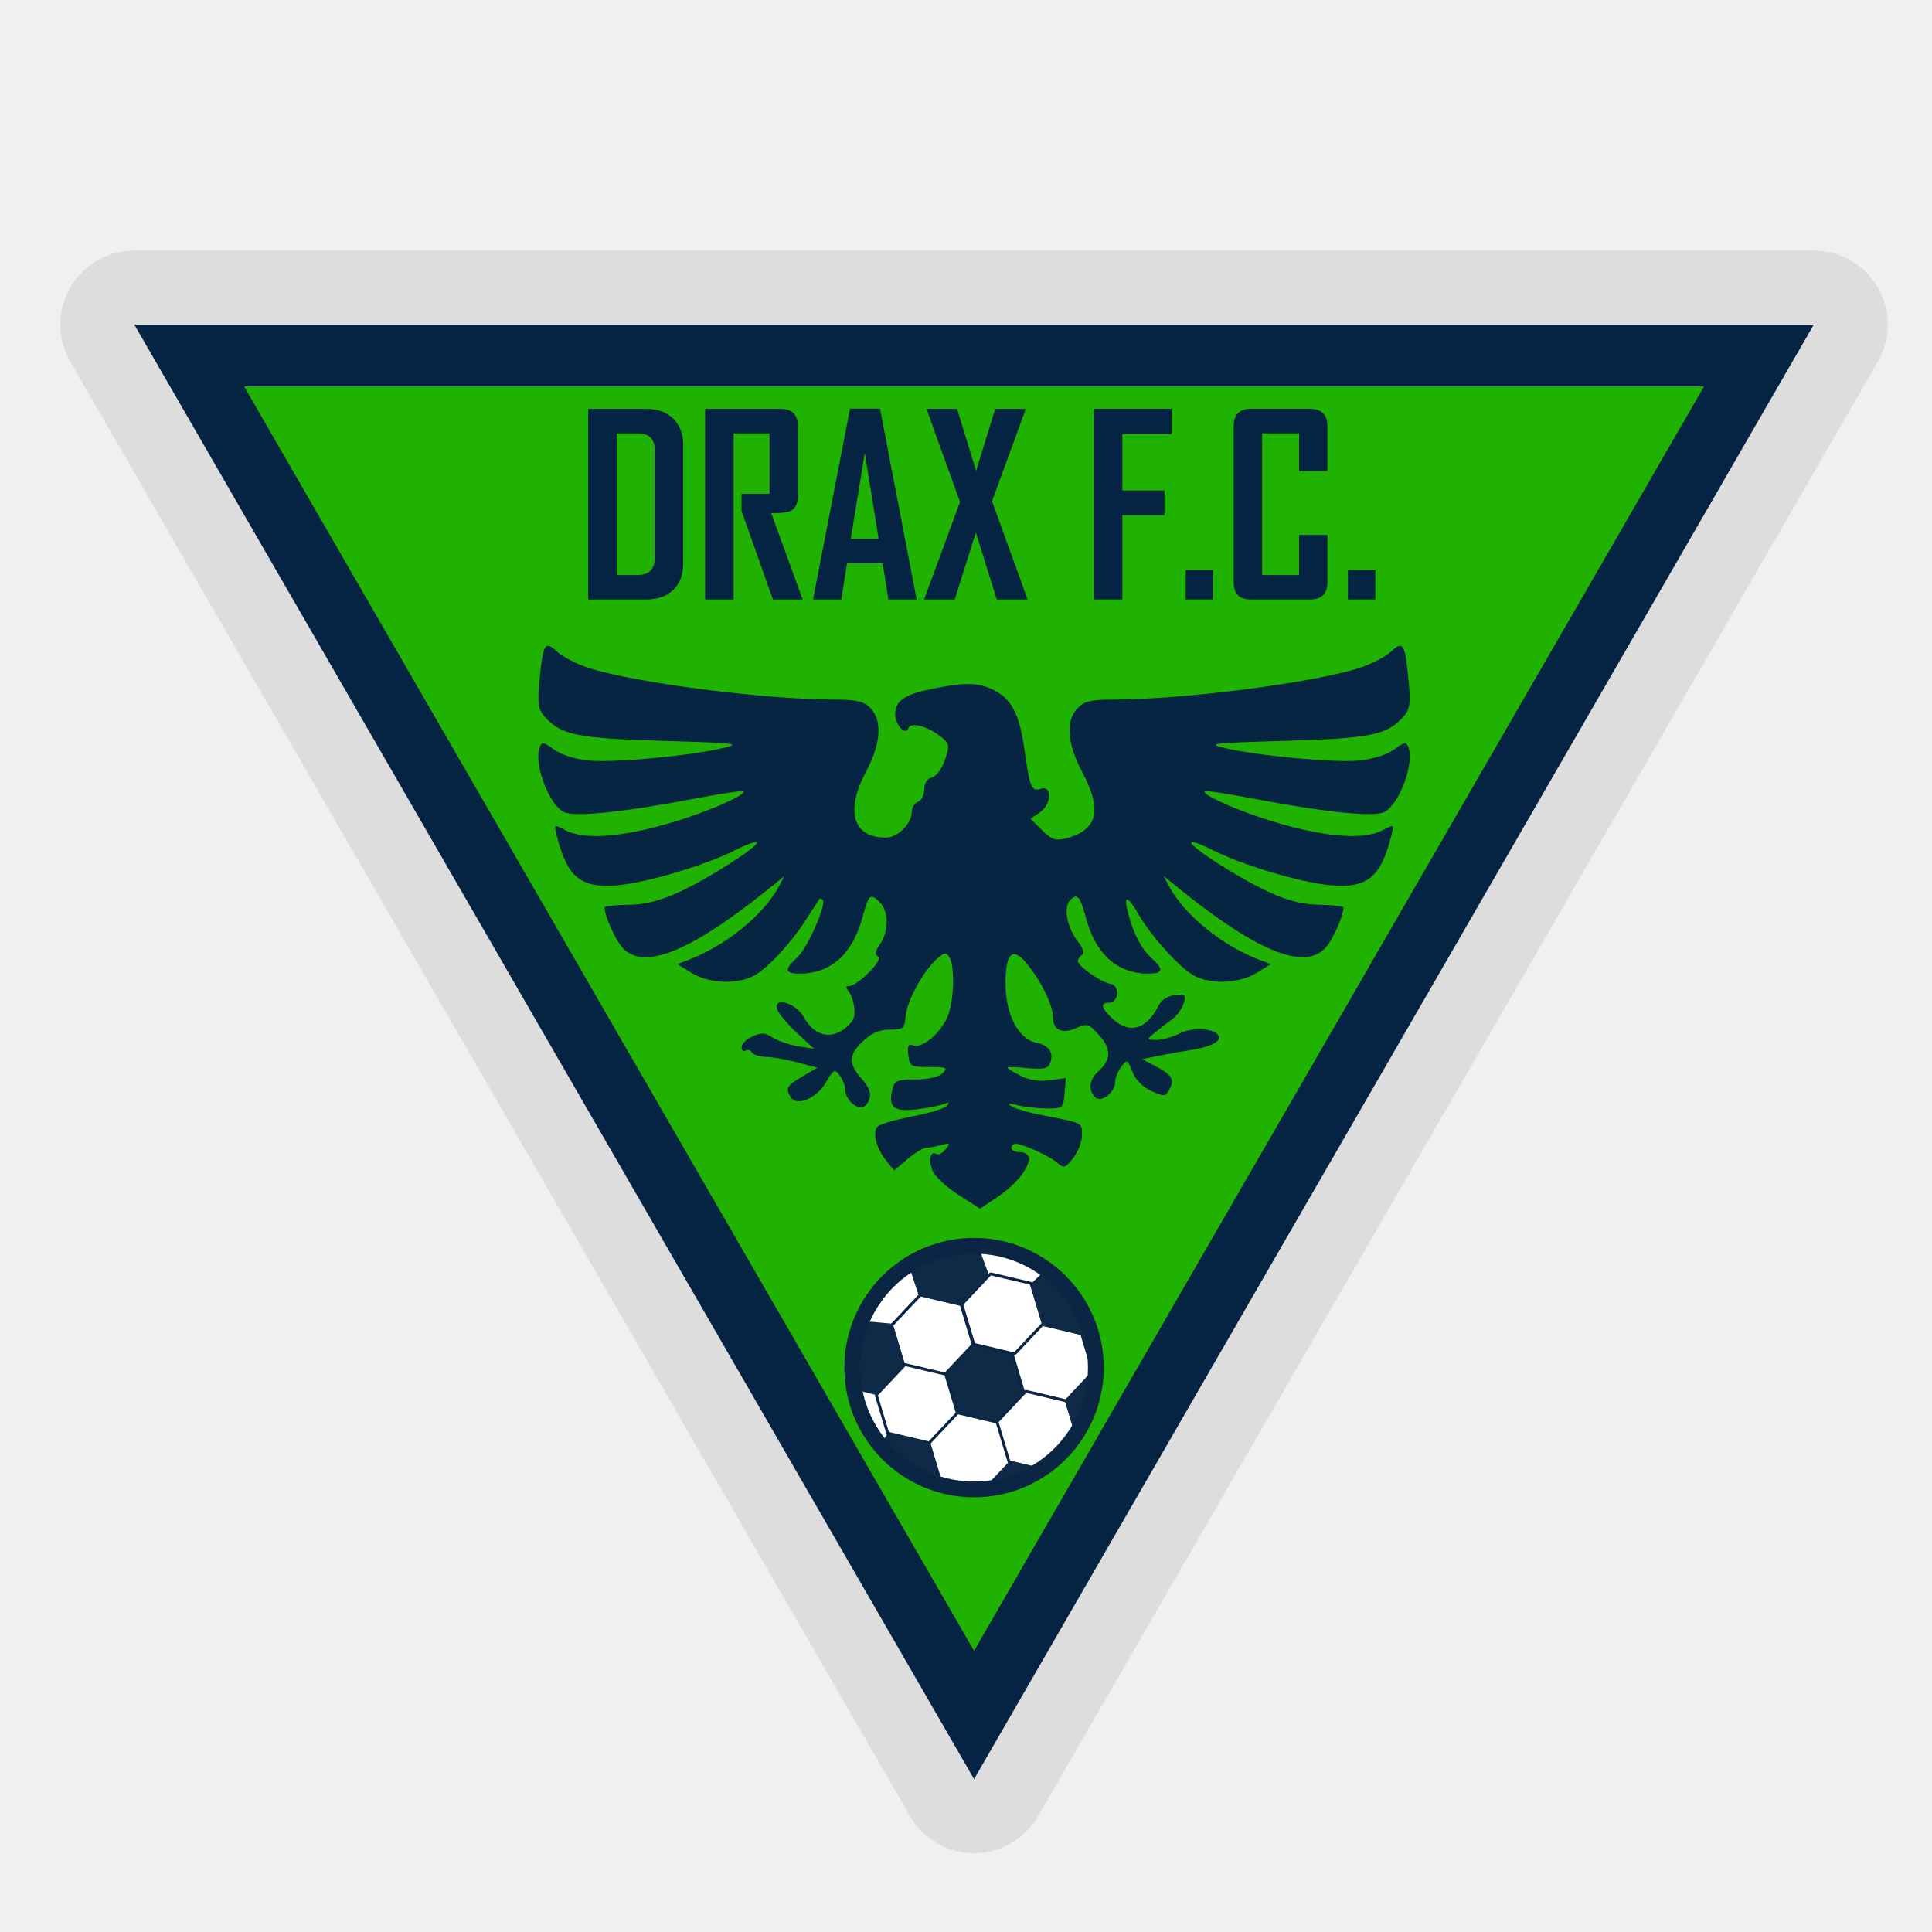
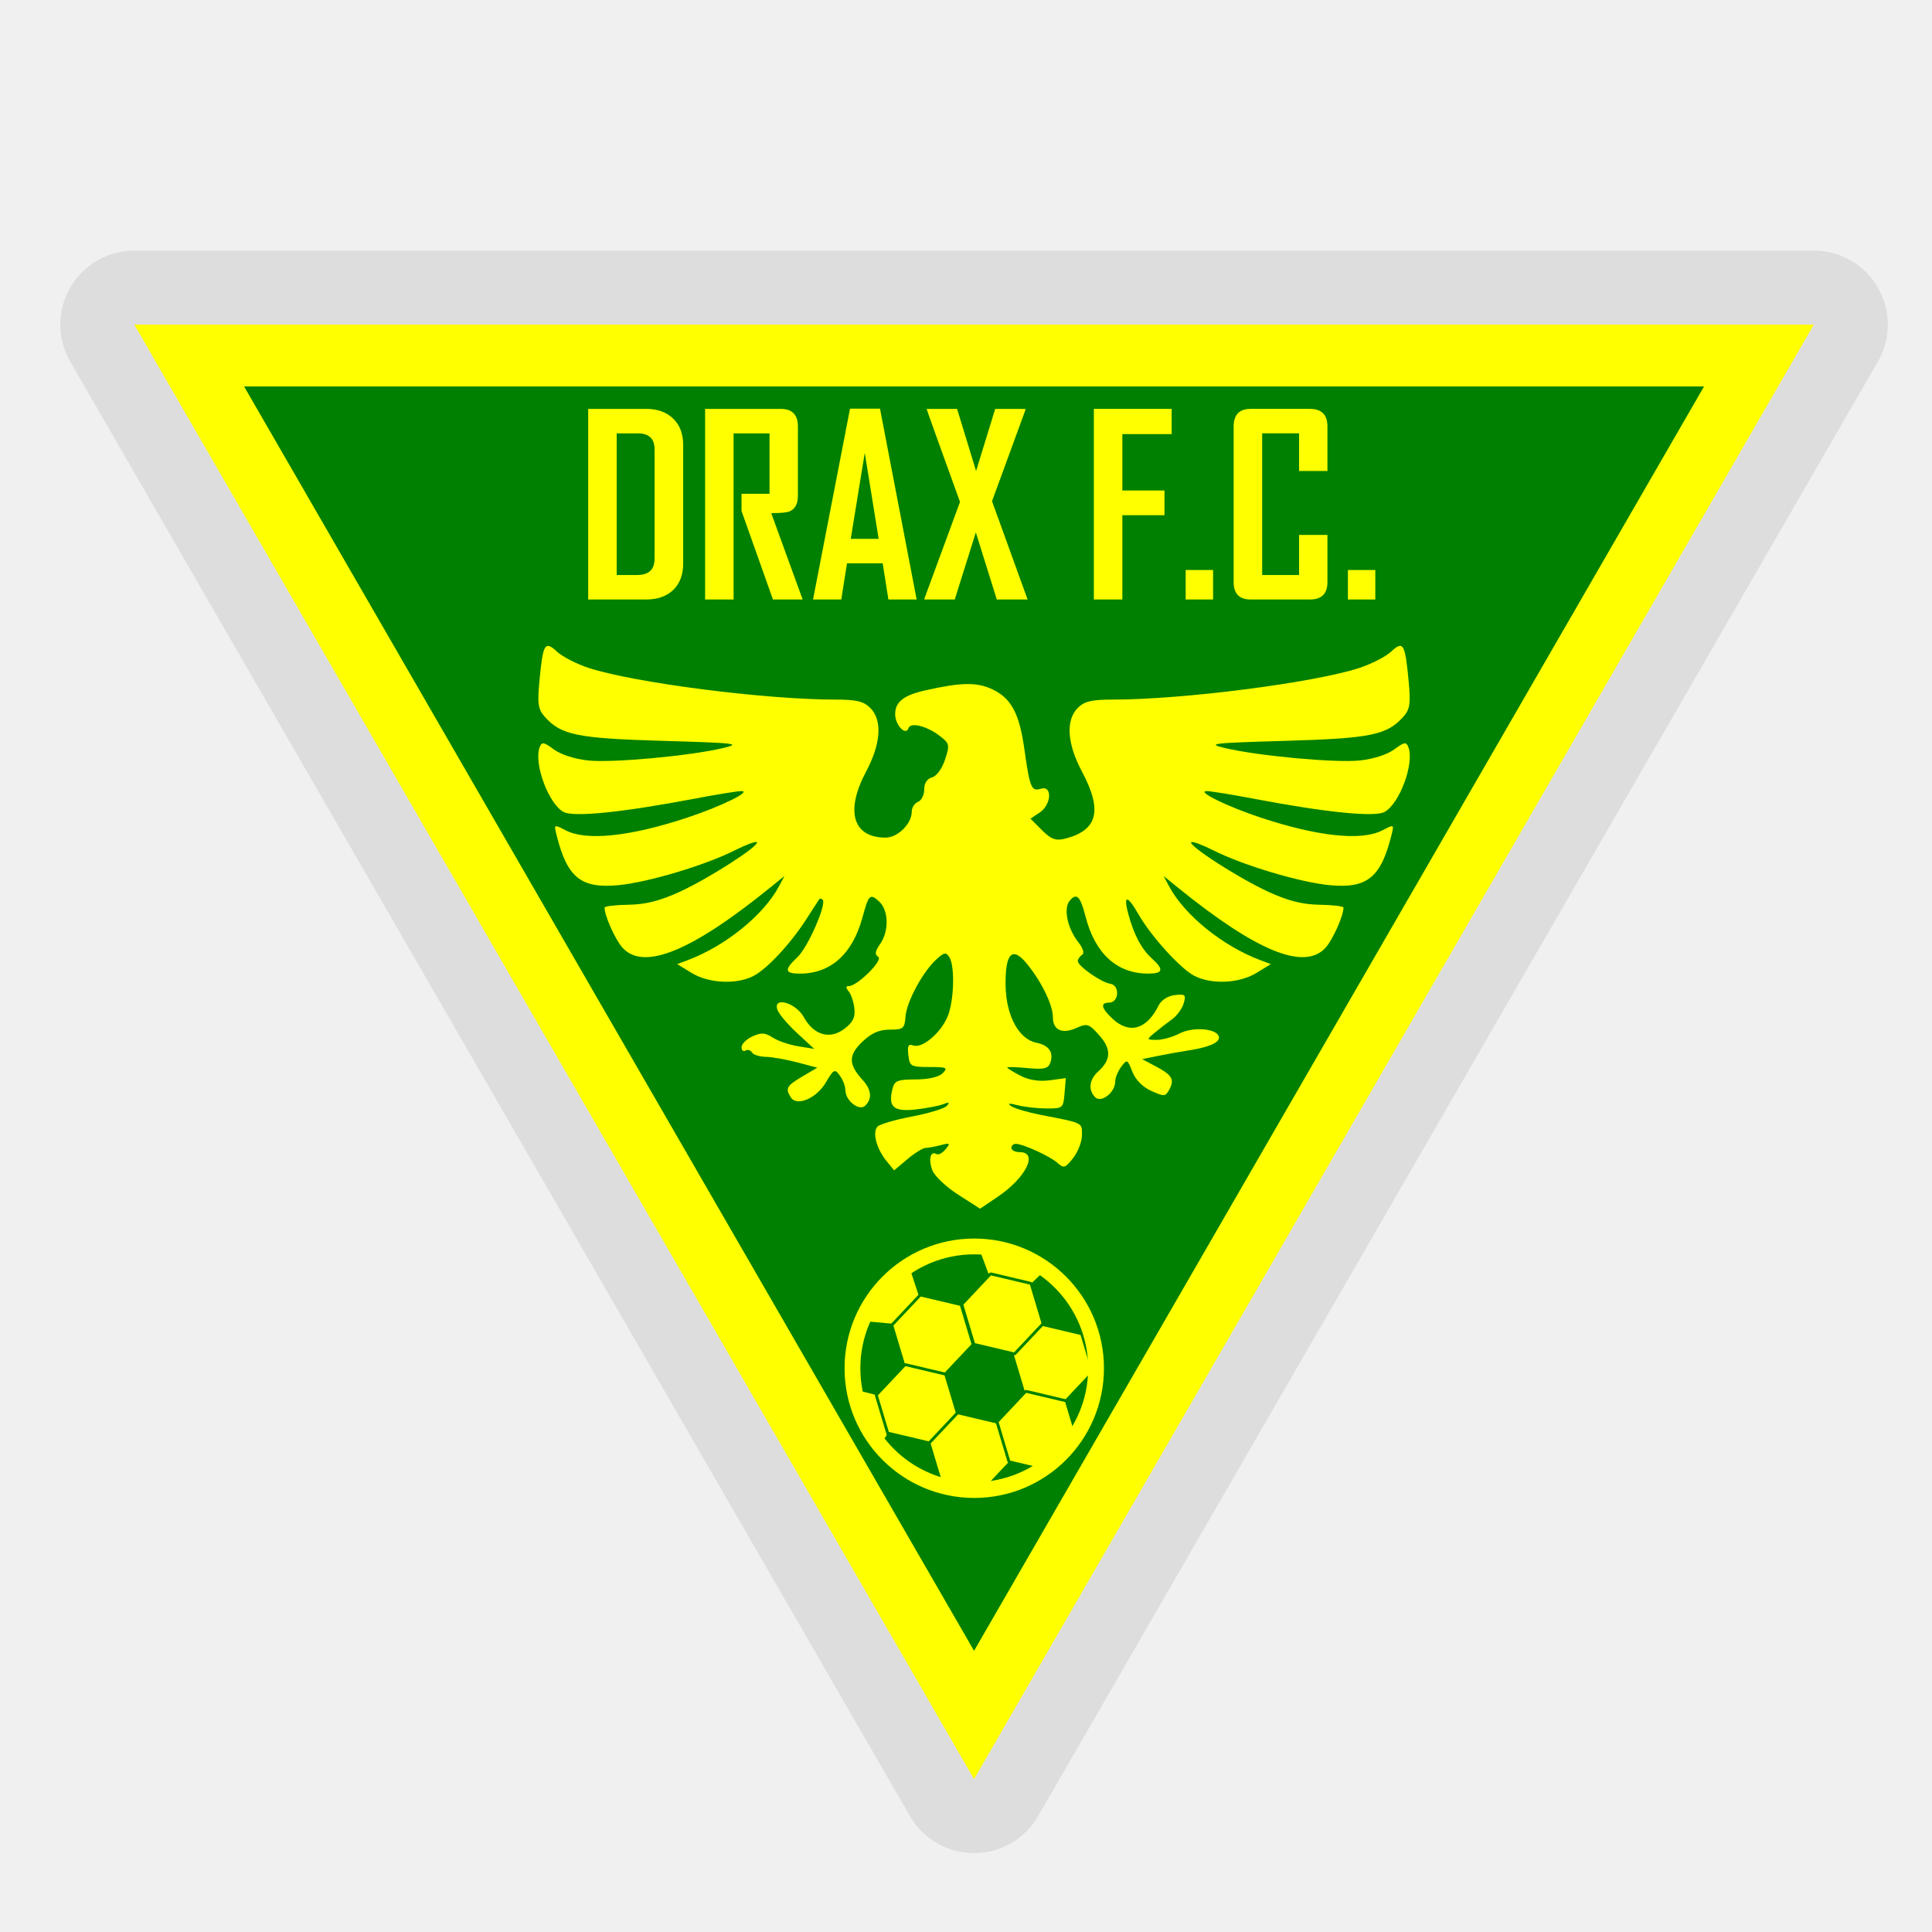
<svg xmlns="http://www.w3.org/2000/svg" version="1.1" id="svg2" width="256" height="256" viewBox="0 0 256 256">
  <defs id="defs6" />
-   <path style="opacity:1;fill:#052444;fill-opacity:1;fill-rule:evenodd;stroke:#dddddd;stroke-width:19.611;stroke-linecap:square;stroke-linejoin:round;stroke-miterlimit:4;stroke-dasharray:none;stroke-opacity:1;paint-order:stroke markers fill" id="path817" d="m -17.796,-43.011 -222.543,-1e-6 111.271,-192.728 z" transform="scale(-1)" />
-   <path style="opacity:1;fill:#20b200;fill-opacity:1;fill-rule:evenodd;stroke:none;stroke-width:17.048;stroke-linecap:square;stroke-linejoin:round;stroke-miterlimit:4;stroke-dasharray:none;stroke-opacity:1;paint-order:stroke markers fill" id="path817-3" d="m -32.343,-51.207 -193.45,-10e-7 96.725,-167.533 z" transform="scale(-1)" />
-   <path style="fill:#062543;stroke-width:0.55" d="m 126.967,158.302 c -1.596,-1.02 -3.14,-2.479 -3.431,-3.243 -0.545,-1.434 -0.235,-2.625 0.556,-2.136 0.247,0.153 0.787,-0.134 1.2,-0.637 0.671,-0.819 0.606,-0.876 -0.625,-0.552 -0.756,0.2 -1.666,0.366 -2.021,0.37 -0.355,0.004 -1.439,0.675 -2.409,1.492 l -1.764,1.484 -1.036,-1.279 c -1.322,-1.632 -1.873,-3.809 -1.148,-4.534 0.31,-0.31 2.367,-0.907 4.572,-1.327 2.205,-0.42 4.273,-1.052 4.595,-1.403 0.436,-0.476 0.305,-0.531 -0.514,-0.217 -0.605,0.232 -2.272,0.548 -3.704,0.7 -2.854,0.304 -3.58,-0.366 -2.979,-2.75 0.271,-1.075 0.672,-1.237 3.069,-1.24 1.706,-0.002 3.07,-0.317 3.58,-0.825 0.73,-0.729 0.531,-0.821 -1.772,-0.821 -2.452,0 -2.605,-0.087 -2.776,-1.588 -0.141,-1.234 0.004,-1.517 0.653,-1.268 1.156,0.444 3.635,-1.638 4.546,-3.819 0.86,-2.059 0.997,-6.673 0.234,-7.88 -0.433,-0.685 -0.684,-0.644 -1.699,0.274 -1.798,1.627 -3.941,5.579 -4.102,7.566 -0.133,1.628 -0.295,1.765 -2.098,1.765 -1.413,0 -2.422,0.448 -3.645,1.619 -1.846,1.767 -1.838,2.972 0.029,5.018 1.19,1.303 1.323,2.484 0.384,3.423 -0.801,0.801 -2.648,-0.638 -2.648,-2.063 0,-0.5 -0.329,-1.359 -0.73,-1.909 -0.679,-0.929 -0.809,-0.865 -1.862,0.92 -1.243,2.107 -3.845,3.209 -4.636,1.964 -0.752,-1.186 -0.564,-1.528 1.52,-2.758 l 1.993,-1.176 -2.681,-0.707 c -1.474,-0.389 -3.347,-0.717 -4.161,-0.731 -0.814,-0.013 -1.636,-0.276 -1.826,-0.583 -0.19,-0.307 -0.576,-0.417 -0.858,-0.243 -0.282,0.174 -0.512,-0.03 -0.512,-0.453 0,-0.423 0.649,-1.065 1.443,-1.427 1.166,-0.531 1.678,-0.503 2.67,0.147 0.675,0.442 2.192,0.963 3.371,1.157 l 2.143,0.353 -2.272,-2.1 c -1.25,-1.155 -2.424,-2.55 -2.61,-3.099 -0.607,-1.797 2.448,-0.927 3.509,0.999 1.314,2.384 3.442,2.997 5.361,1.544 1.145,-0.867 1.468,-1.525 1.333,-2.713 -0.098,-0.863 -0.438,-1.881 -0.755,-2.263 -0.404,-0.486 -0.397,-0.694 0.022,-0.694 1.132,0 4.595,-3.444 3.896,-3.876 -0.489,-0.302 -0.427,-0.731 0.243,-1.687 1.216,-1.735 1.144,-4.496 -0.147,-5.664 -1.187,-1.074 -1.361,-0.904 -2.193,2.151 -1.319,4.843 -4.204,7.426 -8.296,7.426 -2.026,0 -2.095,-0.507 -0.298,-2.195 1.365,-1.283 3.885,-7.036 3.326,-7.596 -0.162,-0.162 -0.367,-0.191 -0.455,-0.065 -0.088,0.126 -0.842,1.293 -1.676,2.593 -2.101,3.279 -5.217,6.633 -7.034,7.573 -2.249,1.163 -5.927,0.987 -8.183,-0.392 l -1.925,-1.177 1.375,-0.516 c 5.012,-1.879 10.065,-5.966 12.108,-9.793 l 0.726,-1.361 -1.879,1.522 c -10.473,8.485 -16.791,11.055 -19.585,7.967 -0.956,-1.057 -2.379,-4.245 -2.369,-5.308 0.002,-0.182 1.425,-0.352 3.163,-0.378 2.284,-0.034 4.172,-0.513 6.811,-1.725 3.897,-1.79 10.635,-6.128 10.198,-6.565 -0.145,-0.145 -1.463,0.344 -2.93,1.085 -3.907,1.974 -11.507,4.246 -15.431,4.613 -4.945,0.462 -6.756,-1.004 -8.162,-6.603 -0.37,-1.474 -0.365,-1.477 1.2,-0.661 2.743,1.431 8.578,0.816 16.149,-1.701 4.437,-1.475 8.498,-3.463 7.15,-3.501 -0.454,-0.013 -3.301,0.447 -6.326,1.022 -9.467,1.8 -15.927,2.454 -17.248,1.747 -2.003,-1.072 -3.992,-6.454 -3.174,-8.587 0.282,-0.735 0.54,-0.694 1.886,0.3 0.92,0.68 2.785,1.279 4.55,1.461 3.253,0.336 13.435,-0.601 17.838,-1.641 2.515,-0.594 1.834,-0.676 -7.976,-0.961 -11.309,-0.329 -13.468,-0.769 -15.62,-3.185 -0.876,-0.984 -0.991,-1.721 -0.721,-4.621 0.476,-5.102 0.716,-5.515 2.334,-4.016 0.728,0.675 2.631,1.651 4.227,2.169 6.057,1.966 23.366,4.186 32.638,4.186 2.812,0 3.773,0.228 4.646,1.1 1.627,1.627 1.424,4.74 -0.55,8.439 -2.795,5.239 -1.756,8.752 2.588,8.752 1.608,0 3.463,-1.843 3.463,-3.44 0,-0.539 0.371,-1.123 0.825,-1.297 0.454,-0.174 0.825,-0.914 0.825,-1.645 0,-0.838 0.382,-1.428 1.035,-1.599 0.594,-0.155 1.327,-1.156 1.72,-2.347 0.64,-1.939 0.599,-2.144 -0.622,-3.096 -1.75,-1.364 -3.939,-1.924 -4.22,-1.08 -0.357,1.07 -1.763,-0.414 -1.763,-1.861 0,-1.615 1.129,-2.505 3.998,-3.15 4.767,-1.072 6.846,-1.102 8.9,-0.127 2.481,1.177 3.561,3.196 4.219,7.889 0.723,5.157 0.936,5.672 2.181,5.276 1.556,-0.494 1.427,2.109 -0.157,3.16 l -1.212,0.805 1.515,1.515 c 1.197,1.197 1.827,1.439 3,1.15 4.392,-1.079 5.077,-3.72 2.31,-8.905 -1.974,-3.699 -2.177,-6.812 -0.55,-8.439 0.873,-0.873 1.834,-1.1 4.646,-1.1 9.272,0 26.581,-2.22 32.638,-4.186 1.597,-0.518 3.499,-1.494 4.227,-2.169 1.618,-1.499 1.858,-1.086 2.334,4.016 0.271,2.9 0.156,3.637 -0.721,4.621 -2.153,2.416 -4.311,2.856 -15.62,3.185 -9.81,0.285 -10.492,0.367 -7.976,0.961 4.402,1.04 14.584,1.977 17.838,1.641 1.765,-0.182 3.63,-0.781 4.55,-1.461 1.345,-0.995 1.603,-1.036 1.886,-0.3 0.819,2.133 -1.17,7.515 -3.174,8.587 -1.321,0.707 -7.781,0.052 -17.248,-1.747 -3.025,-0.575 -5.872,-1.035 -6.326,-1.022 -1.348,0.038 2.713,2.026 7.15,3.501 7.572,2.517 13.406,3.131 16.149,1.701 1.565,-0.816 1.57,-0.814 1.2,0.661 -1.405,5.599 -3.217,7.065 -8.162,6.603 -3.924,-0.366 -11.525,-2.638 -15.431,-4.613 -1.467,-0.741 -2.786,-1.23 -2.93,-1.085 -0.437,0.437 6.301,4.774 10.198,6.565 2.639,1.212 4.527,1.691 6.811,1.725 1.738,0.026 3.161,0.196 3.163,0.378 0.01,1.062 -1.413,4.251 -2.369,5.308 -2.794,3.088 -9.111,0.518 -19.585,-7.967 l -1.879,-1.522 0.726,1.361 c 2.043,3.827 7.096,7.914 12.108,9.793 l 1.375,0.516 -1.925,1.177 c -2.267,1.386 -5.936,1.553 -8.216,0.374 -1.842,-0.952 -5.715,-5.217 -7.383,-8.128 -1.509,-2.634 -2.072,-2.635 -1.349,-0.004 0.758,2.76 1.742,4.598 3.139,5.863 1.59,1.439 1.45,1.976 -0.511,1.976 -4.149,0 -7.042,-2.635 -8.314,-7.573 -0.698,-2.71 -1.181,-3.184 -2.106,-2.07 -0.839,1.01 -0.291,3.641 1.134,5.453 0.659,0.838 0.856,1.496 0.512,1.709 -0.308,0.19 -0.56,0.562 -0.56,0.826 0,0.649 3.109,2.825 4.283,2.997 1.331,0.196 1.186,2.509 -0.157,2.509 -1.176,0 -1.022,0.724 0.448,2.104 2.255,2.119 4.551,1.465 6.144,-1.751 0.345,-0.696 1.22,-1.252 2.135,-1.358 1.392,-0.161 1.512,-0.048 1.174,1.1 -0.207,0.704 -0.897,1.65 -1.533,2.104 -0.636,0.454 -1.665,1.25 -2.287,1.77 -1.127,0.942 -1.127,0.944 0.245,0.959 0.756,0.008 2.116,-0.371 3.021,-0.843 1.88,-0.98 5.231,-0.625 5.231,0.555 0,0.717 -1.555,1.335 -4.401,1.748 -0.756,0.11 -2.365,0.401 -3.576,0.647 l -2.2,0.447 1.753,0.93 c 2.213,1.174 2.564,1.753 1.861,3.066 -0.525,0.981 -0.684,0.995 -2.408,0.214 -1.148,-0.52 -2.097,-1.485 -2.51,-2.552 -0.639,-1.65 -0.695,-1.675 -1.469,-0.648 -0.442,0.587 -0.804,1.477 -0.804,1.978 0,1.425 -1.847,2.864 -2.648,2.063 -0.956,-0.956 -0.798,-2.331 0.393,-3.408 1.728,-1.564 1.77,-2.985 0.14,-4.809 -1.351,-1.511 -1.612,-1.599 -2.949,-0.99 -1.942,0.885 -3.187,0.335 -3.187,-1.406 0,-1.633 -1.536,-4.766 -3.504,-7.147 -1.901,-2.3 -2.841,-1.278 -2.763,3.001 0.073,3.976 1.753,7.07 4.092,7.538 1.685,0.337 2.337,1.324 1.8,2.725 -0.269,0.7 -0.902,0.833 -3.008,0.631 -1.467,-0.141 -2.668,-0.175 -2.668,-0.076 0,0.099 0.783,0.585 1.74,1.08 1.138,0.588 2.48,0.8 3.881,0.613 l 2.141,-0.287 -0.168,2.015 c -0.163,1.957 -0.23,2.014 -2.368,2.006 -1.21,-0.005 -2.943,-0.198 -3.851,-0.429 -1.174,-0.299 -1.412,-0.261 -0.825,0.132 0.454,0.304 2.187,0.816 3.851,1.139 5.734,1.111 5.501,0.998 5.501,2.68 0,0.861 -0.523,2.231 -1.163,3.044 -1.051,1.336 -1.251,1.398 -2.083,0.645 -0.973,-0.881 -4.58,-2.525 -5.538,-2.525 -0.312,0 -0.568,0.248 -0.568,0.55 0,0.303 0.495,0.55 1.1,0.55 2.51,0 0.849,3.379 -2.907,5.913 l -2.342,1.581 z" id="path834" />
-   <g aria-label="DRAX F.C." style="font-style:normal;font-variant:normal;font-weight:normal;font-stretch:normal;font-size:33.05px;line-height:1.25;font-family:'Digital Dismay';-inkscape-font-specification:'Digital Dismay';letter-spacing:0px;word-spacing:0px;fill:#052444;fill-opacity:1;stroke:none;stroke-width:0.387" id="text867">
-     <path d="m 90.525,74.674 q 0,2.227 -1.323,3.502 -1.323,1.259 -3.566,1.259 H 77.938 V 54.18 h 7.698 q 2.243,0 3.566,1.291 1.323,1.275 1.323,3.502 z M 86.733,74.045 V 59.537 q 0,-2.114 -2.211,-2.114 H 81.714 V 76.191 h 2.711 q 2.308,0 2.308,-2.146 z" style="font-style:normal;font-variant:normal;font-weight:bold;font-stretch:condensed;font-family:'Agency FB';-inkscape-font-specification:'Agency FB Bold Condensed';fill:#052444;fill-opacity:1;stroke-width:0.387" id="path858" />
-     <path d="m 106.356,79.435 h -3.938 L 98.255,67.703 q 0,0 0,-2.275 h 3.712 v -8.004 H 97.206 V 79.435 H 93.43 V 54.18 h 10.021 q 2.275,0 2.275,2.324 v 9.182 q 0,1.598 -1.081,2.066 -0.581,0.242 -2.453,0.242 z" style="font-style:normal;font-variant:normal;font-weight:bold;font-stretch:condensed;font-family:'Agency FB';-inkscape-font-specification:'Agency FB Bold Condensed';fill:#052444;fill-opacity:1;stroke-width:0.387" id="path860" />
-     <path d="m 121.461,79.435 h -3.744 l -0.758,-4.793 h -4.728 l -0.758,4.793 H 107.744 v -0.065 l 4.89,-25.223 h 3.97 z m -5.035,-8.037 -1.84,-11.393 -1.856,11.393 z" style="font-style:normal;font-variant:normal;font-weight:bold;font-stretch:condensed;font-family:'Agency FB';-inkscape-font-specification:'Agency FB Bold Condensed';fill:#052444;fill-opacity:1;stroke-width:0.387" id="path862" />
-     <path d="m 136.162,79.435 h -4.083 l -2.776,-8.892 -2.792,8.892 h -4.018 V 79.306 L 127.206,66.509 Q 122.768,54.244 122.784,54.18 h 4.034 l 2.517,8.23 2.534,-8.23 h 4.002 v 0.145 l -4.422,12.087 z" style="font-style:normal;font-variant:normal;font-weight:bold;font-stretch:condensed;font-family:'Agency FB';-inkscape-font-specification:'Agency FB Bold Condensed';fill:#052444;fill-opacity:1;stroke-width:0.387" id="path864" />
-     <path d="m 155.253,57.52 h -6.536 v 7.472 h 5.584 v 3.276 h -5.584 V 79.435 h -3.776 V 54.18 h 10.312 z" style="font-style:normal;font-variant:normal;font-weight:bold;font-stretch:condensed;font-family:'Agency FB';-inkscape-font-specification:'Agency FB Bold Condensed';fill:#052444;fill-opacity:1;stroke-width:0.387" id="path866" />
-     <path d="m 160.74,79.435 h -3.631 v -3.905 h 3.631 z" style="font-style:normal;font-variant:normal;font-weight:bold;font-stretch:condensed;font-family:'Agency FB';-inkscape-font-specification:'Agency FB Bold Condensed';fill:#052444;fill-opacity:1;stroke-width:0.387" id="path868" />
-     <path d="m 175.893,77.127 q 0,2.308 -2.308,2.308 h -7.875 q -2.243,0 -2.243,-2.308 V 56.503 q 0,-2.324 2.243,-2.324 h 7.875 q 2.308,0 2.308,2.324 v 5.906 h -3.76 v -4.987 h -4.89 V 76.191 h 4.89 v -5.309 h 3.76 z" style="font-style:normal;font-variant:normal;font-weight:bold;font-stretch:condensed;font-family:'Agency FB';-inkscape-font-specification:'Agency FB Bold Condensed';fill:#052444;fill-opacity:1;stroke-width:0.387" id="path870" />
-     <path d="m 182.235,79.435 h -3.631 v -3.905 h 3.631 z" style="font-style:normal;font-variant:normal;font-weight:bold;font-stretch:condensed;font-family:'Agency FB';-inkscape-font-specification:'Agency FB Bold Condensed';fill:#052444;fill-opacity:1;stroke-width:0.387" id="path872" />
-   </g>
-   <g id="g958" transform="matrix(0.5500926,0,0,0.5500926,197.7128,42.38303)">
-     <ellipse ry="30.867" rx="30.65" cy="252.377" cx="-124.788" id="path1280" style="opacity:1;fill:#ffffff;fill-opacity:1;fill-rule:evenodd;stroke:none;stroke-width:3.748;stroke-linecap:square;stroke-linejoin:round;stroke-miterlimit:4;stroke-dasharray:none;stroke-opacity:1;paint-order:stroke markers fill" />
-     <g transform="matrix(1.216103,0,0,1.216103,42.61976,144.421)" id="g1276">
-       <g id="g1259">
-         <path style="opacity:1;fill:#0f2a47;fill-opacity:1;fill-rule:evenodd;stroke:none;stroke-width:1.689;stroke-linecap:square;stroke-linejoin:round;stroke-miterlimit:4;stroke-dasharray:none;stroke-opacity:1;paint-order:stroke markers fill" d="m -133.073,99.866 -8.144,-1.925 -2.405,-8.015 5.739,-6.09 8.144,1.925 2.405,8.015 z" id="path912" />
-         <path style="opacity:1;fill:#ffffff;fill-opacity:1;fill-rule:evenodd;stroke:#0a2644;stroke-width:1.142;stroke-linecap:square;stroke-linejoin:round;stroke-miterlimit:4;stroke-dasharray:none;stroke-opacity:1;paint-order:stroke markers fill" d="m -119.733,95.73 -7.747,-1.832 -2.288,-7.625 5.46,-5.794 7.747,1.832 2.288,7.625 z" id="path912-6" />
-         <path style="opacity:1;fill:#ffffff;fill-opacity:1;fill-rule:evenodd;stroke:#0a2644;stroke-width:1.142;stroke-linecap:square;stroke-linejoin:round;stroke-miterlimit:4;stroke-dasharray:none;stroke-opacity:1;paint-order:stroke markers fill" d="m -129.739,85.76 -7.747,-1.832 -2.288,-7.625 5.46,-5.794 7.747,1.831 2.288,7.625 z" id="path912-6-8" />
-         <path style="opacity:1;fill:#ffffff;fill-opacity:1;fill-rule:evenodd;stroke:#0a2644;stroke-width:1.142;stroke-linecap:square;stroke-linejoin:round;stroke-miterlimit:4;stroke-dasharray:none;stroke-opacity:1;paint-order:stroke markers fill" d="m -143.622,89.925 -7.747,-1.832 -2.288,-7.625 5.46,-5.794 7.747,1.832 2.288,7.625 z" id="path912-6-8-5" />
-         <path style="opacity:1;fill:#ffffff;fill-opacity:1;fill-rule:evenodd;stroke:#0a2644;stroke-width:1.142;stroke-linecap:square;stroke-linejoin:round;stroke-miterlimit:4;stroke-dasharray:none;stroke-opacity:1;paint-order:stroke markers fill" d="m -146.677,103.734 -7.747,-1.831 -2.288,-7.625 5.46,-5.794 7.747,1.832 2.288,7.625 z" id="path912-6-8-5-3" />
-         <path style="opacity:1;fill:#ffffff;fill-opacity:1;fill-rule:evenodd;stroke:#0a2644;stroke-width:1.142;stroke-linecap:square;stroke-linejoin:round;stroke-miterlimit:4;stroke-dasharray:none;stroke-opacity:1;paint-order:stroke markers fill" d="m -136.246,113.284 -7.747,-1.831 -2.288,-7.625 5.46,-5.794 7.747,1.832 2.288,7.625 z" id="path912-6-8-5-3-5" />
-         <path style="opacity:1;fill:#ffffff;fill-opacity:1;fill-rule:evenodd;stroke:#0a2644;stroke-width:1.142;stroke-linecap:square;stroke-linejoin:round;stroke-miterlimit:4;stroke-dasharray:none;stroke-opacity:1;paint-order:stroke markers fill" d="m -122.759,109.026 -7.747,-1.831 -2.288,-7.625 5.46,-5.794 7.747,1.831 2.288,7.625 z" id="path912-6-8-5-3-5-6" />
-         <path style="opacity:1;fill:#0f2a47;fill-opacity:1;fill-rule:evenodd;stroke:none;stroke-width:1.689;stroke-linecap:square;stroke-linejoin:round;stroke-miterlimit:4;stroke-dasharray:none;stroke-opacity:1;paint-order:stroke markers fill" d="m -157.108,94.184 -5.296,-1.332 -0.388,-7.185 2.061,-6.209 6.957,0.62 2.405,8.015 z" id="path912-5" />
-         <path style="opacity:1;fill:#0f2a47;fill-opacity:1;fill-rule:evenodd;stroke:none;stroke-width:1.689;stroke-linecap:square;stroke-linejoin:round;stroke-miterlimit:4;stroke-dasharray:none;stroke-opacity:1;paint-order:stroke markers fill" d="m -140.45,76.506 -8.144,-1.925 -2.167,-6.592 6.095,-2.768 7.551,-1.278 2.405,6.473 z" id="path912-5-5" />
-         <path style="opacity:1;fill:#0f2a47;fill-opacity:1;fill-rule:evenodd;stroke:none;stroke-width:1.689;stroke-linecap:square;stroke-linejoin:round;stroke-miterlimit:4;stroke-dasharray:none;stroke-opacity:1;paint-order:stroke markers fill" d="m -116.018,82.282 -8.144,-1.925 -2.405,-8.015 4.145,-3.993 4.62,5.281 4.166,6.17 z" id="path912-5-5-0" />
-         <path style="opacity:1;fill:#0f2a47;fill-opacity:1;fill-rule:evenodd;stroke:none;stroke-width:1.689;stroke-linecap:square;stroke-linejoin:round;stroke-miterlimit:4;stroke-dasharray:none;stroke-opacity:1;paint-order:stroke markers fill" d="m -117.299,103.232 v 0 l -2.405,-8.015 5.739,-6.09 1.516,0.583 -1.538,7.093 z" id="path912-5-5-0-1" />
-         <path style="opacity:1;fill:#0f2a47;fill-opacity:1;fill-rule:evenodd;stroke:none;stroke-width:1.689;stroke-linecap:square;stroke-linejoin:round;stroke-miterlimit:4;stroke-dasharray:none;stroke-opacity:1;paint-order:stroke markers fill" d="m -143.993,111.453 -7.339,-2.63 -5.723,-3.511 2.514,-3.799 8.144,1.925 z" id="path912-5-5-0-1-0" />
-         <path style="opacity:1;fill:#0f2a47;fill-opacity:1;fill-rule:evenodd;stroke:none;stroke-width:1.689;stroke-linecap:square;stroke-linejoin:round;stroke-miterlimit:4;stroke-dasharray:none;stroke-opacity:1;paint-order:stroke markers fill" d="m -128.326,111.273 -4.453,2.102 -3.467,-0.09 5.46,-5.794 8.027,1.535 -1.925,1.023 z" id="path912-5-5-0-1-0-9" />
-         <path style="opacity:1;fill:none;fill-opacity:1;fill-rule:evenodd;stroke:#0a2644;stroke-width:3.128;stroke-linecap:square;stroke-linejoin:round;stroke-miterlimit:4;stroke-dasharray:none;stroke-opacity:1;paint-order:stroke markers fill" d="m -113.534,88.772 a 24.126,24.126 0 0 1 -24.126,24.126 24.126,24.126 0 0 1 -24.126,-24.126 24.126,24.126 0 0 1 24.126,-24.126 24.126,24.126 0 0 1 24.126,24.126 z" id="path1141-2" />
+   <g id="g949">
+     <path transform="scale(-1)" d="m -17.796,-43.011 -222.543,-1e-6 111.271,-192.728 z" id="path817" style="opacity:1;fill:#ffff00;fill-opacity:1;fill-rule:evenodd;stroke:#dddddd;stroke-width:19.611;stroke-linecap:square;stroke-linejoin:round;stroke-miterlimit:4;stroke-dasharray:none;stroke-opacity:1;paint-order:stroke markers fill" />
+     <path transform="scale(-1)" d="m -32.343,-51.207 -193.45,-10e-7 96.725,-167.533 z" id="path817-3" style="opacity:1;fill:#008000;fill-opacity:1;fill-rule:evenodd;stroke:none;stroke-width:17.048;stroke-linecap:square;stroke-linejoin:round;stroke-miterlimit:4;stroke-dasharray:none;stroke-opacity:1;paint-order:stroke markers fill" />
+     <path id="path834" d="m 126.967,158.302 c -1.596,-1.02 -3.14,-2.479 -3.431,-3.243 -0.545,-1.434 -0.235,-2.625 0.556,-2.136 0.247,0.153 0.787,-0.134 1.2,-0.637 0.671,-0.819 0.606,-0.876 -0.625,-0.552 -0.756,0.2 -1.666,0.366 -2.021,0.37 -0.355,0.004 -1.439,0.675 -2.409,1.492 l -1.764,1.484 -1.036,-1.279 c -1.322,-1.632 -1.873,-3.809 -1.148,-4.534 0.31,-0.31 2.367,-0.907 4.572,-1.327 2.205,-0.42 4.273,-1.052 4.595,-1.403 0.436,-0.476 0.305,-0.531 -0.514,-0.217 -0.605,0.232 -2.272,0.548 -3.704,0.7 -2.854,0.304 -3.58,-0.366 -2.979,-2.75 0.271,-1.075 0.672,-1.237 3.069,-1.24 1.706,-0.002 3.07,-0.317 3.58,-0.825 0.73,-0.729 0.531,-0.821 -1.772,-0.821 -2.452,0 -2.605,-0.087 -2.776,-1.588 -0.141,-1.234 0.004,-1.517 0.653,-1.268 1.156,0.444 3.635,-1.638 4.546,-3.819 0.86,-2.059 0.997,-6.673 0.234,-7.88 -0.433,-0.685 -0.684,-0.644 -1.699,0.274 -1.798,1.627 -3.941,5.579 -4.102,7.566 -0.133,1.628 -0.295,1.765 -2.098,1.765 -1.413,0 -2.422,0.448 -3.645,1.619 -1.846,1.767 -1.838,2.972 0.029,5.018 1.19,1.303 1.323,2.484 0.384,3.423 -0.801,0.801 -2.648,-0.638 -2.648,-2.063 0,-0.5 -0.329,-1.359 -0.73,-1.909 -0.679,-0.929 -0.809,-0.865 -1.862,0.92 -1.243,2.107 -3.845,3.209 -4.636,1.964 -0.752,-1.186 -0.564,-1.528 1.52,-2.758 l 1.993,-1.176 -2.681,-0.707 c -1.474,-0.389 -3.347,-0.717 -4.161,-0.731 -0.814,-0.013 -1.636,-0.276 -1.826,-0.583 -0.19,-0.307 -0.576,-0.417 -0.858,-0.243 -0.282,0.174 -0.512,-0.03 -0.512,-0.453 0,-0.423 0.649,-1.065 1.443,-1.427 1.166,-0.531 1.678,-0.503 2.67,0.147 0.675,0.442 2.192,0.963 3.371,1.157 l 2.143,0.353 -2.272,-2.1 c -1.25,-1.155 -2.424,-2.55 -2.61,-3.099 -0.607,-1.797 2.448,-0.927 3.509,0.999 1.314,2.384 3.442,2.997 5.361,1.544 1.145,-0.867 1.468,-1.525 1.333,-2.713 -0.098,-0.863 -0.438,-1.881 -0.755,-2.263 -0.404,-0.486 -0.397,-0.694 0.022,-0.694 1.132,0 4.595,-3.444 3.896,-3.876 -0.489,-0.302 -0.427,-0.731 0.243,-1.687 1.216,-1.735 1.144,-4.496 -0.147,-5.664 -1.187,-1.074 -1.361,-0.904 -2.193,2.151 -1.319,4.843 -4.204,7.426 -8.296,7.426 -2.026,0 -2.095,-0.507 -0.298,-2.195 1.365,-1.283 3.885,-7.036 3.326,-7.596 -0.162,-0.162 -0.367,-0.191 -0.455,-0.065 -0.088,0.126 -0.842,1.293 -1.676,2.593 -2.101,3.279 -5.217,6.633 -7.034,7.573 -2.249,1.163 -5.927,0.987 -8.183,-0.392 l -1.925,-1.177 1.375,-0.516 c 5.012,-1.879 10.065,-5.966 12.108,-9.793 l 0.726,-1.361 -1.879,1.522 c -10.473,8.485 -16.791,11.055 -19.585,7.967 -0.956,-1.057 -2.379,-4.245 -2.369,-5.308 0.002,-0.182 1.425,-0.352 3.163,-0.378 2.284,-0.034 4.172,-0.513 6.811,-1.725 3.897,-1.79 10.635,-6.128 10.198,-6.565 -0.145,-0.145 -1.463,0.344 -2.93,1.085 -3.907,1.974 -11.507,4.246 -15.431,4.613 -4.945,0.462 -6.756,-1.004 -8.162,-6.603 -0.37,-1.474 -0.365,-1.477 1.2,-0.661 2.743,1.431 8.578,0.816 16.149,-1.701 4.437,-1.475 8.498,-3.463 7.15,-3.501 -0.454,-0.013 -3.301,0.447 -6.326,1.022 -9.467,1.8 -15.927,2.454 -17.248,1.747 -2.003,-1.072 -3.992,-6.454 -3.174,-8.587 0.282,-0.735 0.54,-0.694 1.886,0.3 0.92,0.68 2.785,1.279 4.55,1.461 3.253,0.336 13.435,-0.601 17.838,-1.641 2.515,-0.594 1.834,-0.676 -7.976,-0.961 -11.309,-0.329 -13.468,-0.769 -15.62,-3.185 -0.876,-0.984 -0.991,-1.721 -0.721,-4.621 0.476,-5.102 0.716,-5.515 2.334,-4.016 0.728,0.675 2.631,1.651 4.227,2.169 6.057,1.966 23.366,4.186 32.638,4.186 2.812,0 3.773,0.228 4.646,1.1 1.627,1.627 1.424,4.74 -0.55,8.439 -2.795,5.239 -1.756,8.752 2.588,8.752 1.608,0 3.463,-1.843 3.463,-3.44 0,-0.539 0.371,-1.123 0.825,-1.297 0.454,-0.174 0.825,-0.914 0.825,-1.645 0,-0.838 0.382,-1.428 1.035,-1.599 0.594,-0.155 1.327,-1.156 1.72,-2.347 0.64,-1.939 0.599,-2.144 -0.622,-3.096 -1.75,-1.364 -3.939,-1.924 -4.22,-1.08 -0.357,1.07 -1.763,-0.414 -1.763,-1.861 0,-1.615 1.129,-2.505 3.998,-3.15 4.767,-1.072 6.846,-1.102 8.9,-0.127 2.481,1.177 3.561,3.196 4.219,7.889 0.723,5.157 0.936,5.672 2.181,5.276 1.556,-0.494 1.427,2.109 -0.157,3.16 l -1.212,0.805 1.515,1.515 c 1.197,1.197 1.827,1.439 3,1.15 4.392,-1.079 5.077,-3.72 2.31,-8.905 -1.974,-3.699 -2.177,-6.812 -0.55,-8.439 0.873,-0.873 1.834,-1.1 4.646,-1.1 9.272,0 26.581,-2.22 32.638,-4.186 1.597,-0.518 3.499,-1.494 4.227,-2.169 1.618,-1.499 1.858,-1.086 2.334,4.016 0.271,2.9 0.156,3.637 -0.721,4.621 -2.153,2.416 -4.311,2.856 -15.62,3.185 -9.81,0.285 -10.492,0.367 -7.976,0.961 4.402,1.04 14.584,1.977 17.838,1.641 1.765,-0.182 3.63,-0.781 4.55,-1.461 1.345,-0.995 1.603,-1.036 1.886,-0.3 0.819,2.133 -1.17,7.515 -3.174,8.587 -1.321,0.707 -7.781,0.052 -17.248,-1.747 -3.025,-0.575 -5.872,-1.035 -6.326,-1.022 -1.348,0.038 2.713,2.026 7.15,3.501 7.572,2.517 13.406,3.131 16.149,1.701 1.565,-0.816 1.57,-0.814 1.2,0.661 -1.405,5.599 -3.217,7.065 -8.162,6.603 -3.924,-0.366 -11.525,-2.638 -15.431,-4.613 -1.467,-0.741 -2.786,-1.23 -2.93,-1.085 -0.437,0.437 6.301,4.774 10.198,6.565 2.639,1.212 4.527,1.691 6.811,1.725 1.738,0.026 3.161,0.196 3.163,0.378 0.01,1.062 -1.413,4.251 -2.369,5.308 -2.794,3.088 -9.111,0.518 -19.585,-7.967 l -1.879,-1.522 0.726,1.361 c 2.043,3.827 7.096,7.914 12.108,9.793 l 1.375,0.516 -1.925,1.177 c -2.267,1.386 -5.936,1.553 -8.216,0.374 -1.842,-0.952 -5.715,-5.217 -7.383,-8.128 -1.509,-2.634 -2.072,-2.635 -1.349,-0.004 0.758,2.76 1.742,4.598 3.139,5.863 1.59,1.439 1.45,1.976 -0.511,1.976 -4.149,0 -7.042,-2.635 -8.314,-7.573 -0.698,-2.71 -1.181,-3.184 -2.106,-2.07 -0.839,1.01 -0.291,3.641 1.134,5.453 0.659,0.838 0.856,1.496 0.512,1.709 -0.308,0.19 -0.56,0.562 -0.56,0.826 0,0.649 3.109,2.825 4.283,2.997 1.331,0.196 1.186,2.509 -0.157,2.509 -1.176,0 -1.022,0.724 0.448,2.104 2.255,2.119 4.551,1.465 6.144,-1.751 0.345,-0.696 1.22,-1.252 2.135,-1.358 1.392,-0.161 1.512,-0.048 1.174,1.1 -0.207,0.704 -0.897,1.65 -1.533,2.104 -0.636,0.454 -1.665,1.25 -2.287,1.77 -1.127,0.942 -1.127,0.944 0.245,0.959 0.756,0.008 2.116,-0.371 3.021,-0.843 1.88,-0.98 5.231,-0.625 5.231,0.555 0,0.717 -1.555,1.335 -4.401,1.748 -0.756,0.11 -2.365,0.401 -3.576,0.647 l -2.2,0.447 1.753,0.93 c 2.213,1.174 2.564,1.753 1.861,3.066 -0.525,0.981 -0.684,0.995 -2.408,0.214 -1.148,-0.52 -2.097,-1.485 -2.51,-2.552 -0.639,-1.65 -0.695,-1.675 -1.469,-0.648 -0.442,0.587 -0.804,1.477 -0.804,1.978 0,1.425 -1.847,2.864 -2.648,2.063 -0.956,-0.956 -0.798,-2.331 0.393,-3.408 1.728,-1.564 1.77,-2.985 0.14,-4.809 -1.351,-1.511 -1.612,-1.599 -2.949,-0.99 -1.942,0.885 -3.187,0.335 -3.187,-1.406 0,-1.633 -1.536,-4.766 -3.504,-7.147 -1.901,-2.3 -2.841,-1.278 -2.763,3.001 0.073,3.976 1.753,7.07 4.092,7.538 1.685,0.337 2.337,1.324 1.8,2.725 -0.269,0.7 -0.902,0.833 -3.008,0.631 -1.467,-0.141 -2.668,-0.175 -2.668,-0.076 0,0.099 0.783,0.585 1.74,1.08 1.138,0.588 2.48,0.8 3.881,0.613 l 2.141,-0.287 -0.168,2.015 c -0.163,1.957 -0.23,2.014 -2.368,2.006 -1.21,-0.005 -2.943,-0.198 -3.851,-0.429 -1.174,-0.299 -1.412,-0.261 -0.825,0.132 0.454,0.304 2.187,0.816 3.851,1.139 5.734,1.111 5.501,0.998 5.501,2.68 0,0.861 -0.523,2.231 -1.163,3.044 -1.051,1.336 -1.251,1.398 -2.083,0.645 -0.973,-0.881 -4.58,-2.525 -5.538,-2.525 -0.312,0 -0.568,0.248 -0.568,0.55 0,0.303 0.495,0.55 1.1,0.55 2.51,0 0.849,3.379 -2.907,5.913 l -2.342,1.581 z" style="fill:#ffff00;stroke-width:0.55" />
+     <g id="text867" style="font-style:normal;font-variant:normal;font-weight:normal;font-stretch:normal;font-size:33.05px;line-height:1.25;font-family:'Digital Dismay';-inkscape-font-specification:'Digital Dismay';letter-spacing:0px;word-spacing:0px;fill:#ffff00;fill-opacity:1;stroke:none;stroke-width:0.387" aria-label="DRAX F.C.">
+       <path id="path858" style="font-style:normal;font-variant:normal;font-weight:bold;font-stretch:condensed;font-family:'Agency FB';-inkscape-font-specification:'Agency FB Bold Condensed';fill:#ffff00;fill-opacity:1;stroke-width:0.387" d="m 90.525,74.674 q 0,2.227 -1.323,3.502 -1.323,1.259 -3.566,1.259 H 77.938 V 54.18 h 7.698 q 2.243,0 3.566,1.291 1.323,1.275 1.323,3.502 z M 86.733,74.045 V 59.537 q 0,-2.114 -2.211,-2.114 H 81.714 V 76.191 h 2.711 q 2.308,0 2.308,-2.146 z" />
+       <path id="path860" style="font-style:normal;font-variant:normal;font-weight:bold;font-stretch:condensed;font-family:'Agency FB';-inkscape-font-specification:'Agency FB Bold Condensed';fill:#ffff00;fill-opacity:1;stroke-width:0.387" d="m 106.356,79.435 h -3.938 L 98.255,67.703 q 0,0 0,-2.275 h 3.712 v -8.004 H 97.206 V 79.435 H 93.43 V 54.18 h 10.021 q 2.275,0 2.275,2.324 v 9.182 q 0,1.598 -1.081,2.066 -0.581,0.242 -2.453,0.242 z" />
+       <path id="path862" style="font-style:normal;font-variant:normal;font-weight:bold;font-stretch:condensed;font-family:'Agency FB';-inkscape-font-specification:'Agency FB Bold Condensed';fill:#ffff00;fill-opacity:1;stroke-width:0.387" d="m 121.461,79.435 h -3.744 l -0.758,-4.793 h -4.728 l -0.758,4.793 H 107.744 v -0.065 l 4.89,-25.223 h 3.97 z m -5.035,-8.037 -1.84,-11.393 -1.856,11.393 z" />
+       <path id="path864" style="font-style:normal;font-variant:normal;font-weight:bold;font-stretch:condensed;font-family:'Agency FB';-inkscape-font-specification:'Agency FB Bold Condensed';fill:#ffff00;fill-opacity:1;stroke-width:0.387" d="m 136.162,79.435 h -4.083 l -2.776,-8.892 -2.792,8.892 h -4.018 V 79.306 L 127.206,66.509 Q 122.768,54.244 122.784,54.18 h 4.034 l 2.517,8.23 2.534,-8.23 h 4.002 v 0.145 l -4.422,12.087 z" />
+       <path id="path866" style="font-style:normal;font-variant:normal;font-weight:bold;font-stretch:condensed;font-family:'Agency FB';-inkscape-font-specification:'Agency FB Bold Condensed';fill:#ffff00;fill-opacity:1;stroke-width:0.387" d="m 155.253,57.52 h -6.536 v 7.472 h 5.584 v 3.276 h -5.584 V 79.435 h -3.776 V 54.18 h 10.312 z" />
+       <path id="path868" style="font-style:normal;font-variant:normal;font-weight:bold;font-stretch:condensed;font-family:'Agency FB';-inkscape-font-specification:'Agency FB Bold Condensed';fill:#ffff00;fill-opacity:1;stroke-width:0.387" d="m 160.74,79.435 h -3.631 v -3.905 h 3.631 z" />
+       <path id="path870" style="font-style:normal;font-variant:normal;font-weight:bold;font-stretch:condensed;font-family:'Agency FB';-inkscape-font-specification:'Agency FB Bold Condensed';fill:#ffff00;fill-opacity:1;stroke-width:0.387" d="m 175.893,77.127 q 0,2.308 -2.308,2.308 h -7.875 q -2.243,0 -2.243,-2.308 V 56.503 q 0,-2.324 2.243,-2.324 h 7.875 q 2.308,0 2.308,2.324 v 5.906 h -3.76 v -4.987 h -4.89 V 76.191 h 4.89 v -5.309 h 3.76 z" />
+       <path id="path872" style="font-style:normal;font-variant:normal;font-weight:bold;font-stretch:condensed;font-family:'Agency FB';-inkscape-font-specification:'Agency FB Bold Condensed';fill:#ffff00;fill-opacity:1;stroke-width:0.387" d="m 182.235,79.435 h -3.631 v -3.905 h 3.631 z" />
+     </g>
+     <g id="g918">
+       <ellipse style="opacity:1;fill:#ffff00;fill-opacity:1;fill-rule:evenodd;stroke:none;stroke-width:2.062;stroke-linecap:square;stroke-linejoin:round;stroke-miterlimit:4;stroke-dasharray:none;stroke-opacity:1;paint-order:stroke markers fill" id="path1280" cx="129.094" cy="181.299" rx="16.86" ry="16.979" />
+       <g id="g900">
+         <path style="opacity:1;fill:#008000;fill-opacity:1;fill-rule:evenodd;stroke:none;stroke-width:1.13;stroke-linecap:square;stroke-linejoin:round;stroke-miterlimit:4;stroke-dasharray:none;stroke-opacity:1;paint-order:stroke markers fill" d="m 132.136,188.635 -5.448,-1.288 -1.609,-5.362 3.839,-4.074 5.448,1.288 1.609,5.362 z" id="path912" />
+         <path style="opacity:1;fill:#ffff00;fill-opacity:1;fill-rule:evenodd;stroke:#008000;stroke-width:0.764;stroke-linecap:square;stroke-linejoin:round;stroke-miterlimit:4;stroke-dasharray:none;stroke-opacity:1;paint-order:stroke markers fill" d="m 141.06,185.868 -5.183,-1.225 -1.53,-5.101 3.652,-3.876 5.183,1.225 1.53,5.101 z" id="path912-6" />
+         <path style="opacity:1;fill:#ffff00;fill-opacity:1;fill-rule:evenodd;stroke:#008000;stroke-width:0.764;stroke-linecap:square;stroke-linejoin:round;stroke-miterlimit:4;stroke-dasharray:none;stroke-opacity:1;paint-order:stroke markers fill" d="m 134.366,179.199 -5.183,-1.225 -1.53,-5.101 3.652,-3.876 5.183,1.225 1.53,5.101 z" id="path912-6-8" />
+         <path style="opacity:1;fill:#ffff00;fill-opacity:1;fill-rule:evenodd;stroke:#008000;stroke-width:0.764;stroke-linecap:square;stroke-linejoin:round;stroke-miterlimit:4;stroke-dasharray:none;stroke-opacity:1;paint-order:stroke markers fill" d="m 125.079,181.985 -5.183,-1.225 -1.53,-5.101 3.652,-3.876 5.183,1.225 1.53,5.101 z" id="path912-6-8-5" />
+         <path style="opacity:1;fill:#ffff00;fill-opacity:1;fill-rule:evenodd;stroke:#008000;stroke-width:0.764;stroke-linecap:square;stroke-linejoin:round;stroke-miterlimit:4;stroke-dasharray:none;stroke-opacity:1;paint-order:stroke markers fill" d="m 123.035,191.223 -5.183,-1.225 -1.53,-5.101 3.652,-3.876 5.183,1.225 1.53,5.101 z" id="path912-6-8-5-3" />
+         <path style="opacity:1;fill:#ffff00;fill-opacity:1;fill-rule:evenodd;stroke:#008000;stroke-width:0.764;stroke-linecap:square;stroke-linejoin:round;stroke-miterlimit:4;stroke-dasharray:none;stroke-opacity:1;paint-order:stroke markers fill" d="m 130.013,197.612 -5.183,-1.225 -1.53,-5.101 3.652,-3.876 5.183,1.225 1.53,5.101 z" id="path912-6-8-5-3-5" />
+         <path style="opacity:1;fill:#ffff00;fill-opacity:1;fill-rule:evenodd;stroke:#008000;stroke-width:0.764;stroke-linecap:square;stroke-linejoin:round;stroke-miterlimit:4;stroke-dasharray:none;stroke-opacity:1;paint-order:stroke markers fill" d="m 139.036,194.763 -5.183,-1.225 -1.53,-5.101 3.652,-3.876 5.183,1.225 1.53,5.101 z" id="path912-6-8-5-3-5-6" />
+         <path style="opacity:1;fill:#008000;fill-opacity:1;fill-rule:evenodd;stroke:none;stroke-width:1.13;stroke-linecap:square;stroke-linejoin:round;stroke-miterlimit:4;stroke-dasharray:none;stroke-opacity:1;paint-order:stroke markers fill" d="m 116.057,184.834 -3.543,-0.891 -0.259,-4.806 1.379,-4.154 4.654,0.415 1.609,5.362 z" id="path912-5" />
+         <path style="opacity:1;fill:#008000;fill-opacity:1;fill-rule:evenodd;stroke:none;stroke-width:1.13;stroke-linecap:square;stroke-linejoin:round;stroke-miterlimit:4;stroke-dasharray:none;stroke-opacity:1;paint-order:stroke markers fill" d="m 127.201,173.008 -5.448,-1.288 -1.45,-4.41 4.077,-1.852 5.051,-0.855 1.609,4.33 z" id="path912-5-5" />
+         <path style="opacity:1;fill:#008000;fill-opacity:1;fill-rule:evenodd;stroke:none;stroke-width:1.13;stroke-linecap:square;stroke-linejoin:round;stroke-miterlimit:4;stroke-dasharray:none;stroke-opacity:1;paint-order:stroke markers fill" d="m 143.545,176.872 -5.448,-1.288 -1.609,-5.362 2.773,-2.671 3.091,3.533 2.787,4.127 z" id="path912-5-5-0" />
+         <path style="opacity:1;fill:#008000;fill-opacity:1;fill-rule:evenodd;stroke:none;stroke-width:1.13;stroke-linecap:square;stroke-linejoin:round;stroke-miterlimit:4;stroke-dasharray:none;stroke-opacity:1;paint-order:stroke markers fill" d="m 142.688,190.887 v 0 l -1.609,-5.362 3.839,-4.074 1.014,0.39 -1.029,4.745 z" id="path912-5-5-0-1" />
+         <path style="opacity:1;fill:#008000;fill-opacity:1;fill-rule:evenodd;stroke:none;stroke-width:1.13;stroke-linecap:square;stroke-linejoin:round;stroke-miterlimit:4;stroke-dasharray:none;stroke-opacity:1;paint-order:stroke markers fill" d="m 124.831,196.386 -4.91,-1.76 -3.829,-2.349 1.682,-2.541 5.448,1.288 z" id="path912-5-5-0-1-0" />
+         <path style="opacity:1;fill:#008000;fill-opacity:1;fill-rule:evenodd;stroke:none;stroke-width:1.13;stroke-linecap:square;stroke-linejoin:round;stroke-miterlimit:4;stroke-dasharray:none;stroke-opacity:1;paint-order:stroke markers fill" d="m 135.312,196.266 -2.979,1.406 -2.32,-0.06 3.652,-3.876 5.37,1.027 -1.288,0.684 z" id="path912-5-5-0-1-0-9" />
      </g>
+       <path id="path1141-2" d="m 145.233,181.299 a 16.139,16.139 0 0 1 -16.139,16.139 16.139,16.139 0 0 1 -16.139,-16.139 16.139,16.139 0 0 1 16.139,-16.139 16.139,16.139 0 0 1 16.139,16.139 z" style="opacity:1;fill:none;fill-opacity:1;fill-rule:evenodd;stroke:#ffff00;stroke-width:2.093;stroke-linecap:square;stroke-linejoin:round;stroke-miterlimit:4;stroke-dasharray:none;stroke-opacity:1;paint-order:stroke markers fill" />
    </g>
  </g>
</svg>
